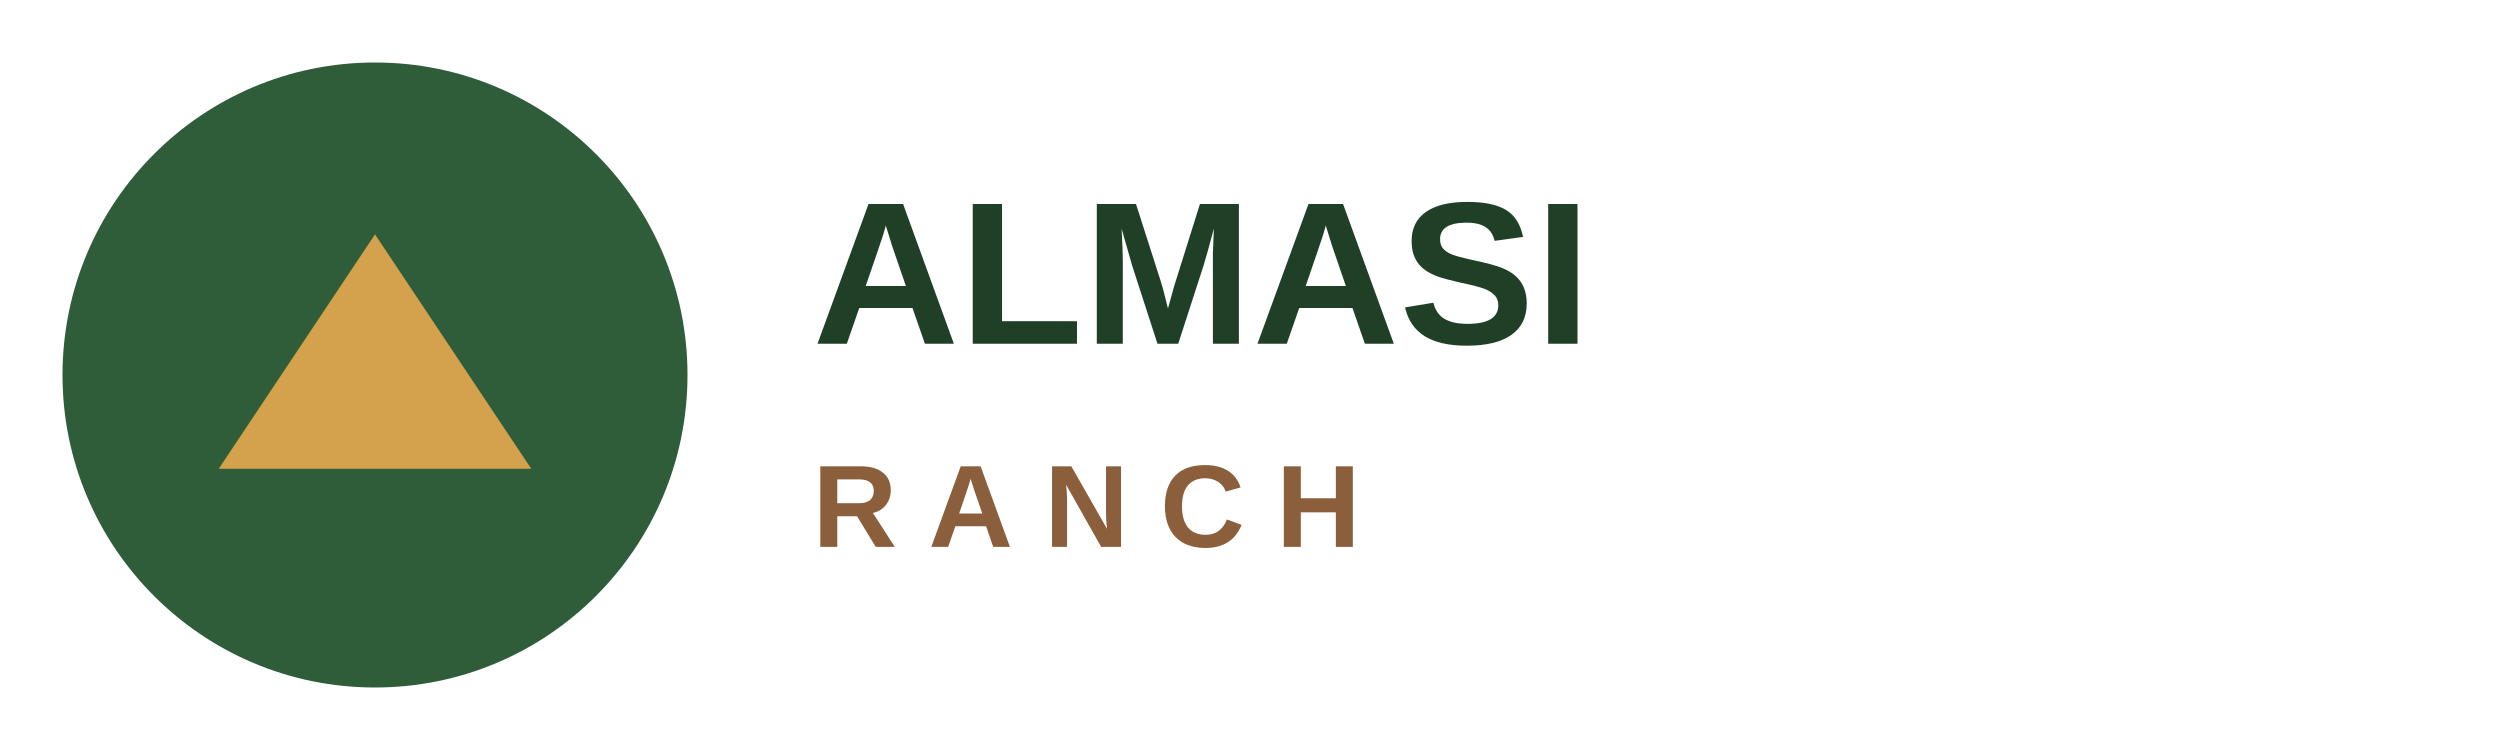
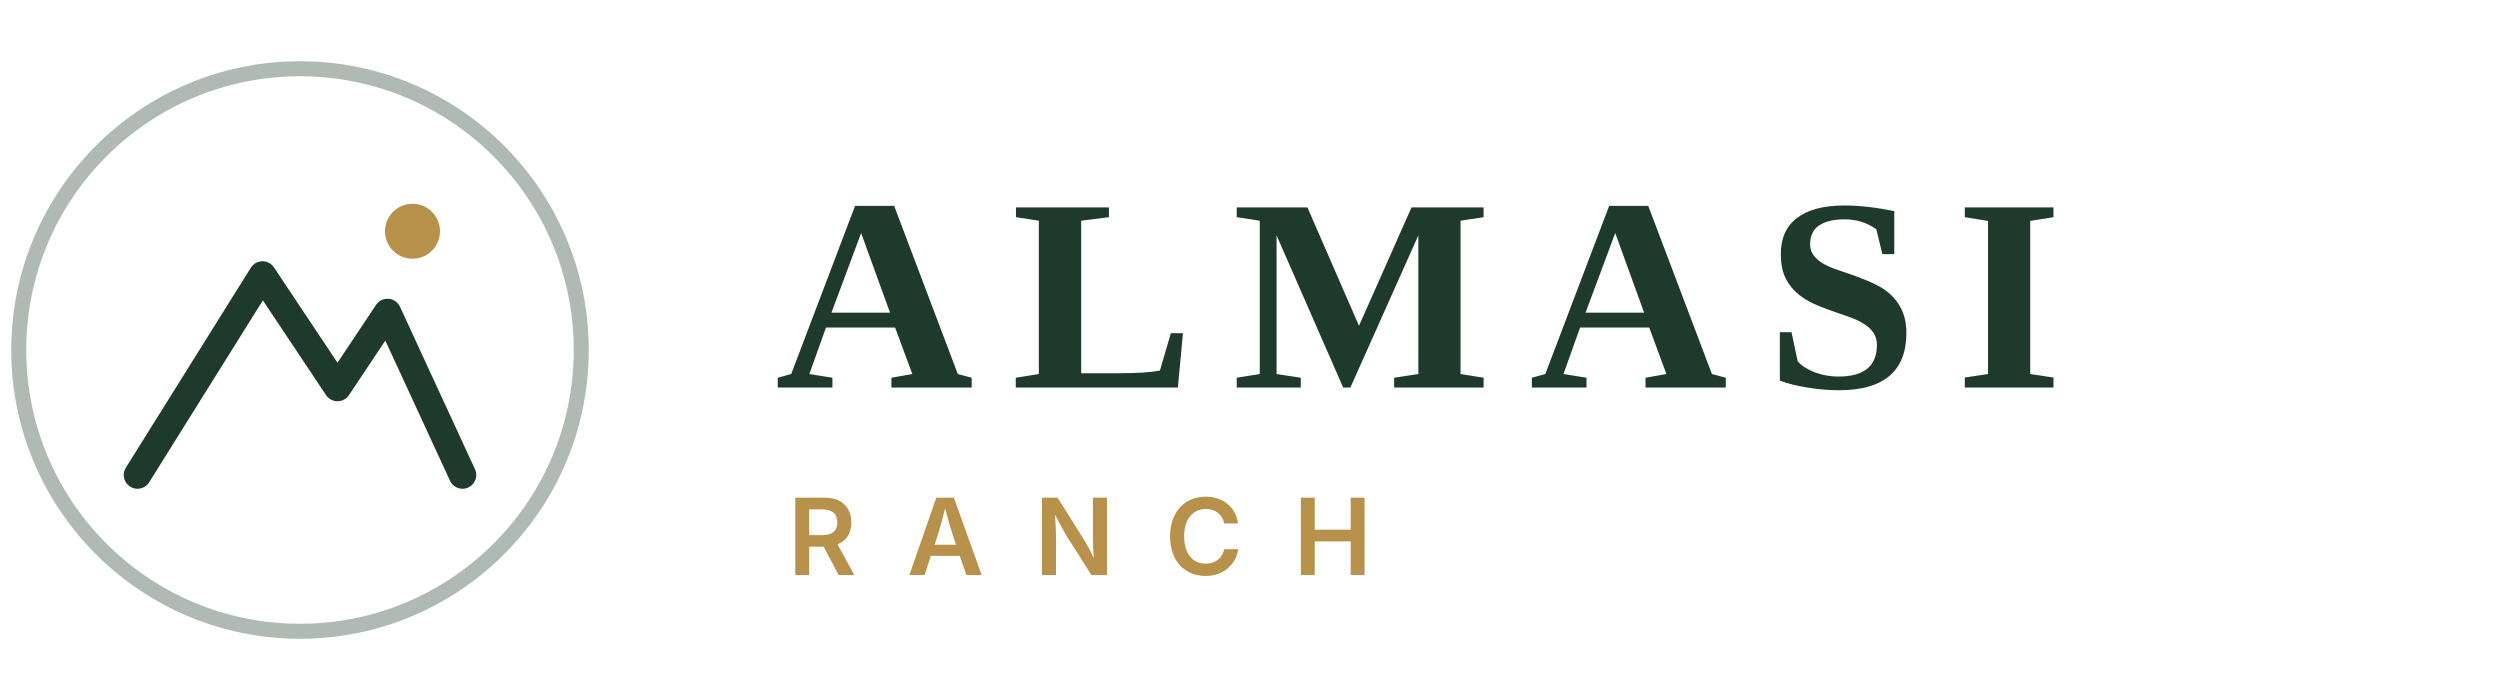
- <svg xmlns="http://www.w3.org/2000/svg" viewBox="0 0 320 96" role="img" aria-label="Almasi Ranch">
-   <circle cx="48" cy="48" r="40" fill="#2f5d3a" />
-   <path d="M28 60 L48 30 L68 60 Z" fill="#d4a24c" />
-   <text x="104" y="44" font-family="Montserrat, Arial, sans-serif" font-weight="800" font-size="26" fill="#1f3f27">ALMASI</text>
-   <text x="104" y="70" font-family="Montserrat, Arial, sans-serif" font-weight="600" font-size="15" letter-spacing="4" fill="#8b5e3c">RANCH</text>
+ <svg xmlns="http://www.w3.org/2000/svg" viewBox="0 0 200 56" role="img" aria-label="Almasi Ranch">
+   <g fill="none" stroke="#1e3a2b" stroke-linecap="round" stroke-linejoin="round" transform="translate(0 4)">
+     <circle cx="24" cy="24" r="22.5" stroke-opacity="0.35" stroke-width="1.2" />
+     <path d="M11 34 L21 18 L27 27 L31 21 L37 34" stroke-width="2.2" />
+   </g>
+   <circle cx="33" cy="18.5" r="2.2" fill="#b8924a" />
+   <text x="62" y="31" font-family="Georgia, 'Times New Roman', serif" font-weight="600" font-size="22" letter-spacing="3" fill="#1e3a2b">ALMASI</text>
+   <text x="63" y="46" font-family="Inter, Arial, sans-serif" font-weight="600" font-size="8.5" letter-spacing="4" fill="#b8924a">RANCH</text>
</svg>
